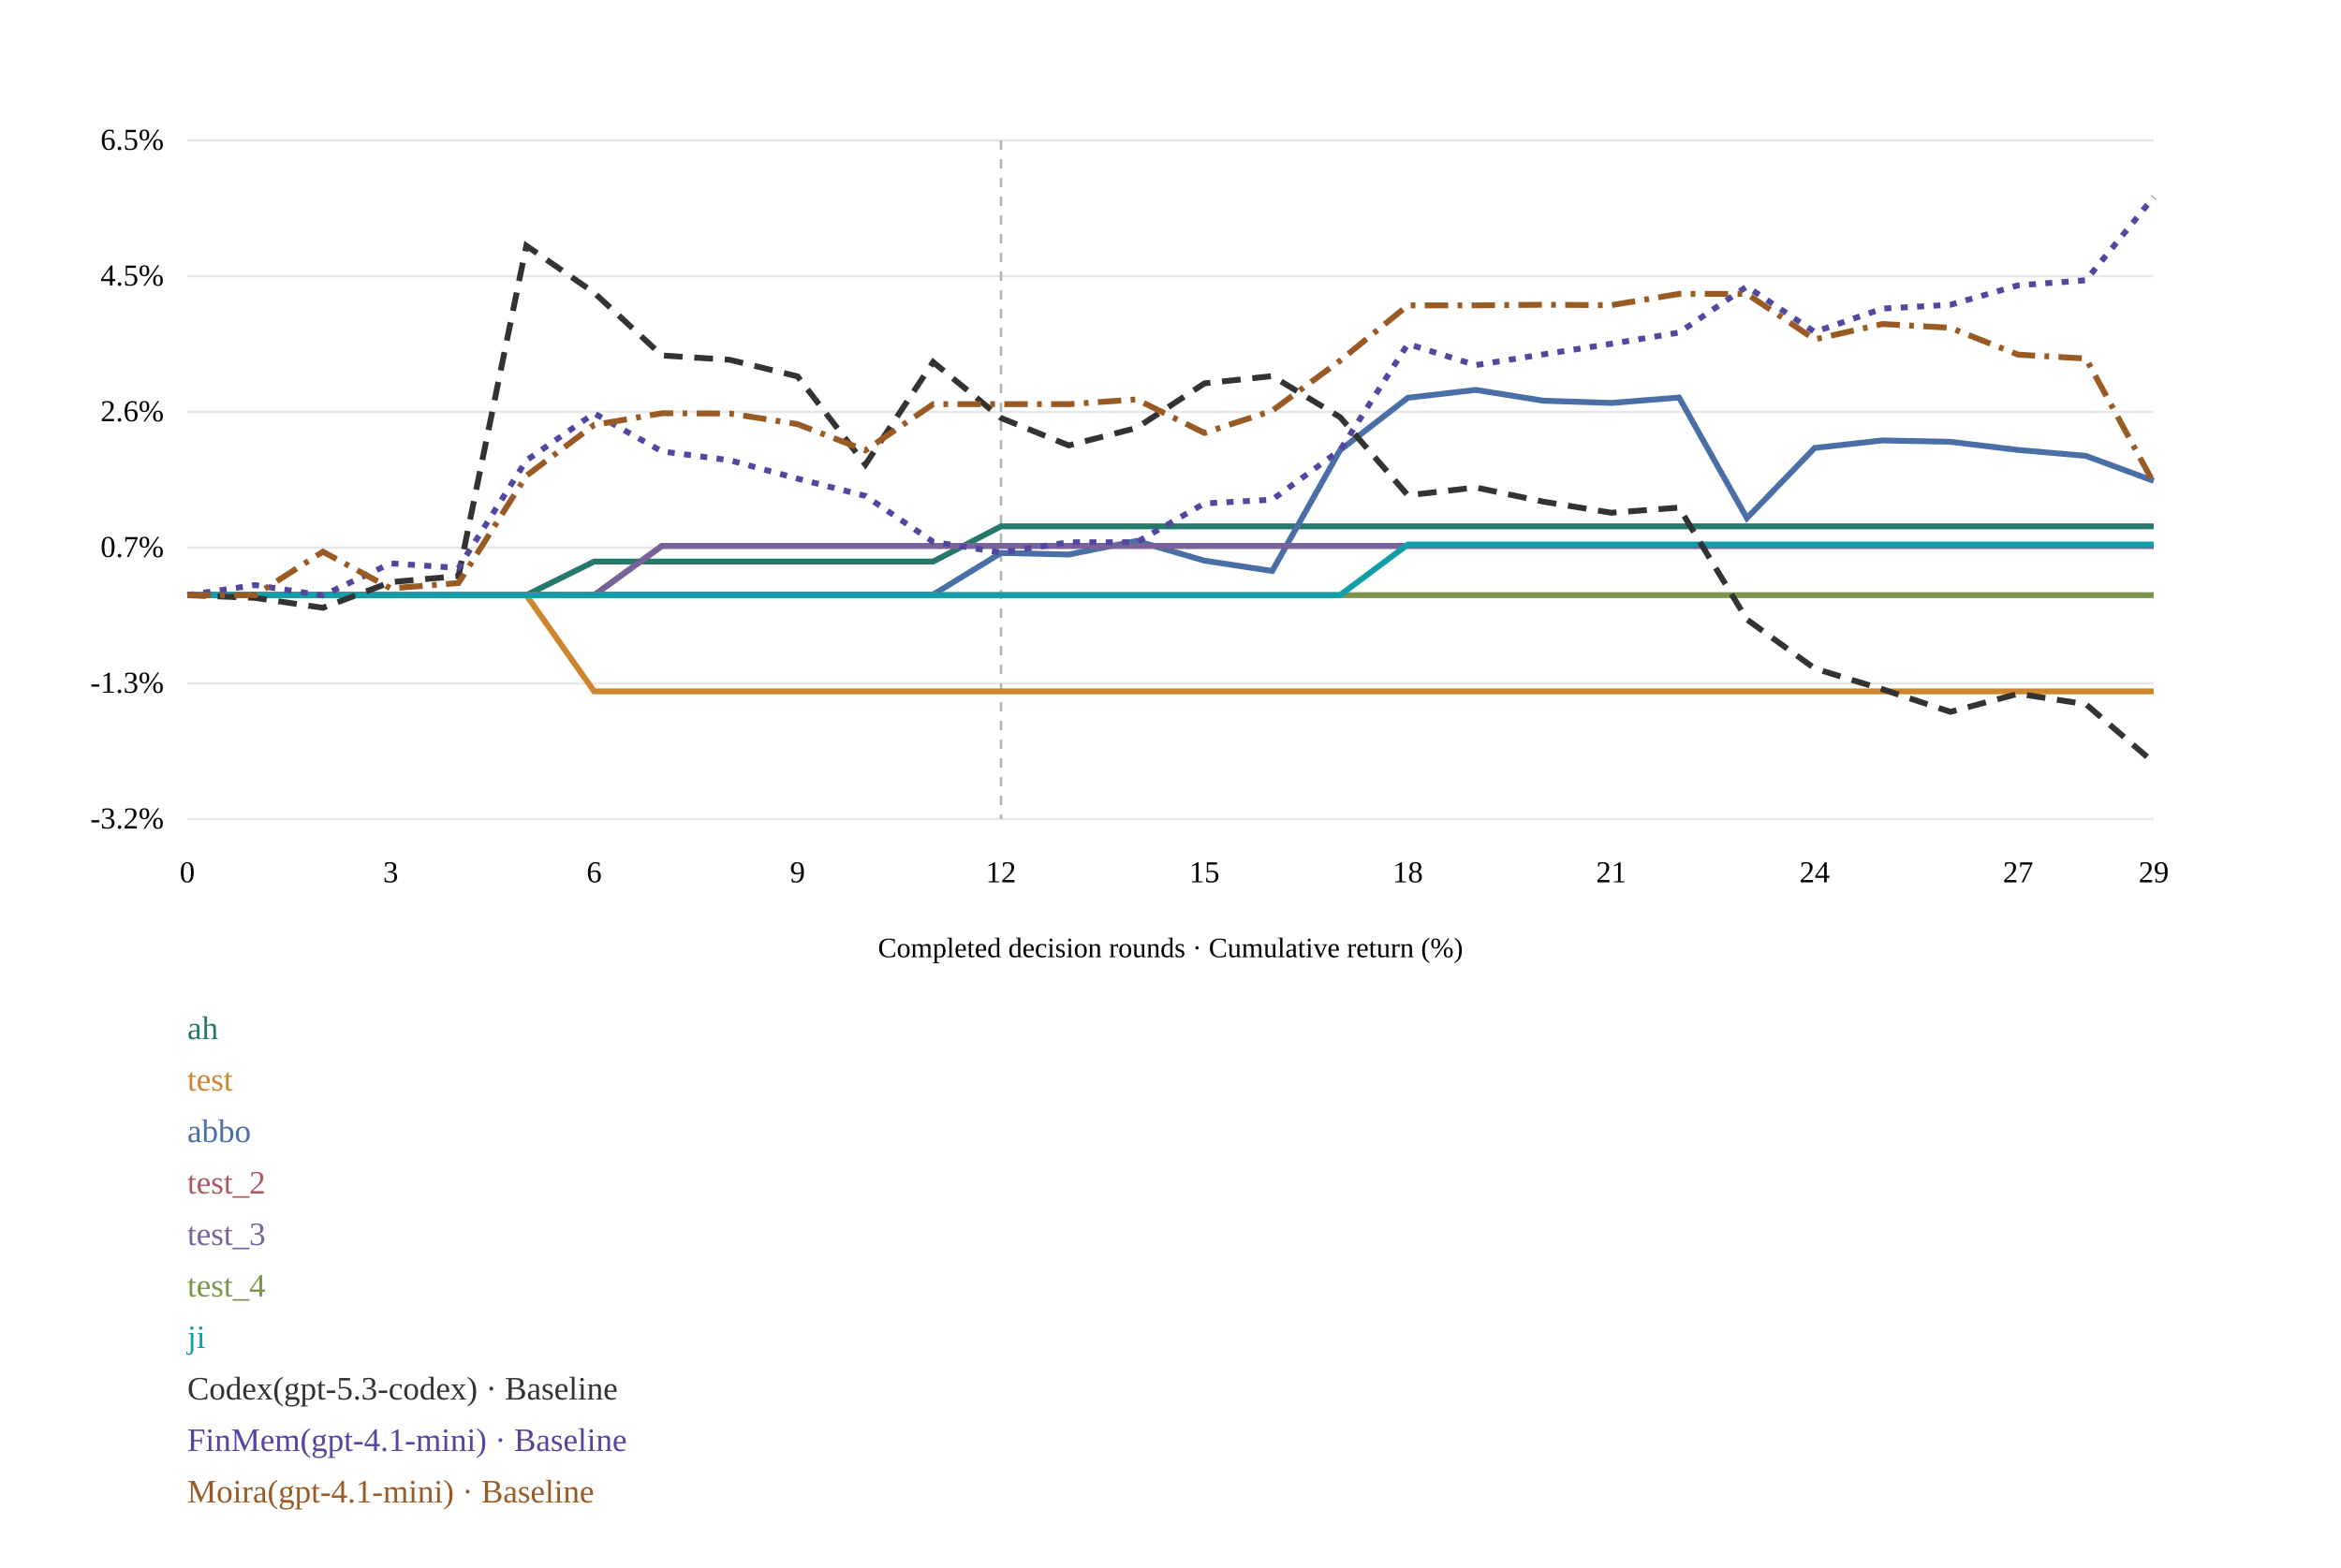
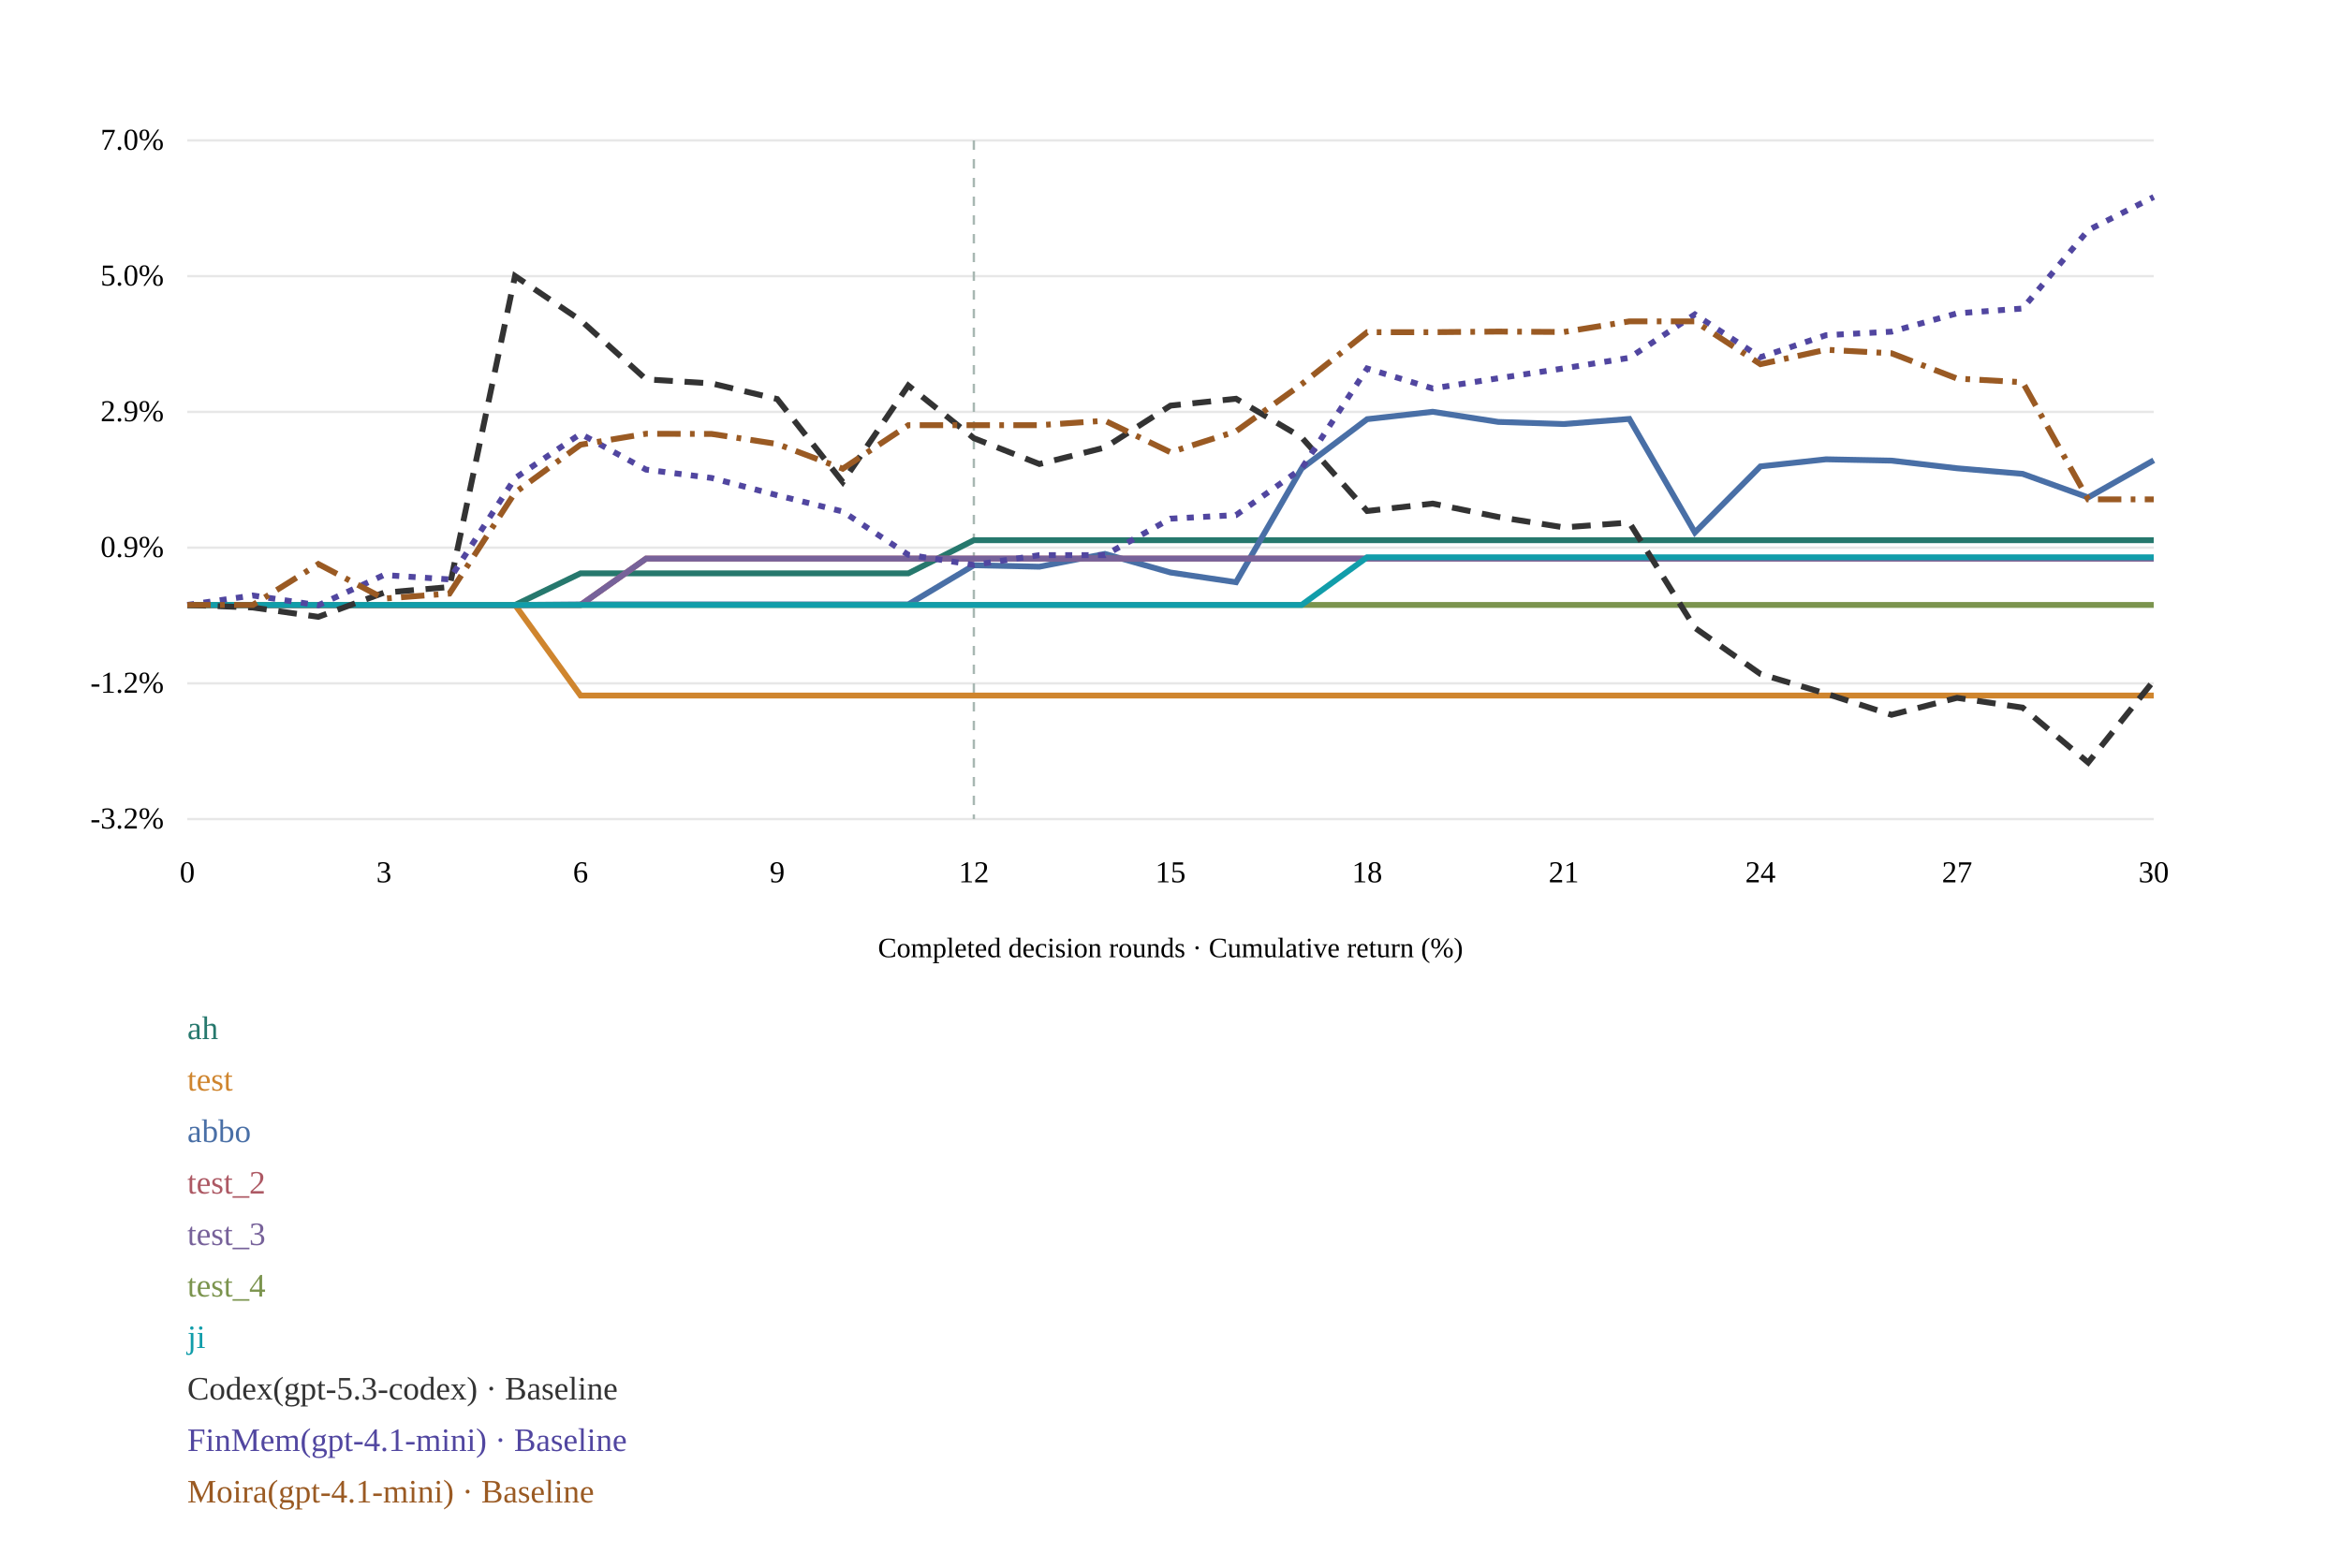
<svg xmlns="http://www.w3.org/2000/svg" viewBox="0 0 1000 670" role="img">
  <rect width="100%" height="100%" fill="white" />
  <path d="M80 350.0H920" stroke="#e7e7e7" />
  <text x="70" y="354.0" text-anchor="end" font-size="13">-3.2%</text>
  <path d="M80 292.0H920" stroke="#e7e7e7" />
-   <text x="70" y="296.0" text-anchor="end" font-size="13">-1.3%</text>
+   <text x="70" y="296.0" text-anchor="end" font-size="13">-1.2%</text>
  <path d="M80 234.0H920" stroke="#e7e7e7" />
-   <text x="70" y="238.0" text-anchor="end" font-size="13">0.7%</text>
-   <path d="M80 176H920" stroke="#e7e7e7" />
-   <text x="70" y="180" text-anchor="end" font-size="13">2.6%</text>
+   <text x="70" y="238.0" text-anchor="end" font-size="13">0.9%</text>
+   <path d="M80 176.0H920" stroke="#e7e7e7" />
+   <text x="70" y="180.0" text-anchor="end" font-size="13">2.9%</text>
  <path d="M80 118H920" stroke="#e7e7e7" />
-   <text x="70" y="122" text-anchor="end" font-size="13">4.5%</text>
+   <text x="70" y="122" text-anchor="end" font-size="13">5.0%</text>
  <path d="M80 60.0H920" stroke="#e7e7e7" />
-   <text x="70" y="64.0" text-anchor="end" font-size="13">6.5%</text>
-   <path d="M80 254.299H920" stroke="#aaa" />
+   <text x="70" y="64.0" text-anchor="end" font-size="13">7.0%</text>
+   <path d="M80 258.493H920" stroke="#aaa" />
  <text x="80.0" y="377" text-anchor="middle" font-size="13">0</text>
-   <text x="166.897" y="377" text-anchor="middle" font-size="13">3</text>
-   <text x="253.793" y="377" text-anchor="middle" font-size="13">6</text>
-   <text x="340.69" y="377" text-anchor="middle" font-size="13">9</text>
-   <text x="427.586" y="377" text-anchor="middle" font-size="13">12</text>
-   <text x="514.483" y="377" text-anchor="middle" font-size="13">15</text>
-   <text x="601.379" y="377" text-anchor="middle" font-size="13">18</text>
-   <text x="688.276" y="377" text-anchor="middle" font-size="13">21</text>
-   <text x="775.172" y="377" text-anchor="middle" font-size="13">24</text>
-   <text x="862.069" y="377" text-anchor="middle" font-size="13">27</text>
-   <text x="920.0" y="377" text-anchor="middle" font-size="13">29</text>
-   <path d="M427.586 60V350" stroke="#a8b7b2" stroke-dasharray="4 4" />
+   <text x="164.0" y="377" text-anchor="middle" font-size="13">3</text>
+   <text x="248.0" y="377" text-anchor="middle" font-size="13">6</text>
+   <text x="332.0" y="377" text-anchor="middle" font-size="13">9</text>
+   <text x="416.0" y="377" text-anchor="middle" font-size="13">12</text>
+   <text x="500.0" y="377" text-anchor="middle" font-size="13">15</text>
+   <text x="584.0" y="377" text-anchor="middle" font-size="13">18</text>
+   <text x="668.0" y="377" text-anchor="middle" font-size="13">21</text>
+   <text x="752.0" y="377" text-anchor="middle" font-size="13">24</text>
+   <text x="836.0" y="377" text-anchor="middle" font-size="13">27</text>
+   <text x="920.0" y="377" text-anchor="middle" font-size="13">30</text>
+   <path d="M416.0 60V350" stroke="#a8b7b2" stroke-dasharray="4 4" />
  <text x="500" y="409" text-anchor="middle">Completed decision rounds · Cumulative return (%)</text>
-   <polyline points="80.00,254.30 108.97,254.30 137.93,254.30 166.90,254.30 195.86,254.30 224.83,254.30 253.79,239.95 282.76,239.95 311.72,239.95 340.69,239.95 369.66,239.95 398.62,239.95 427.59,224.91 456.55,224.91 485.52,224.91 514.48,224.91 543.45,224.91 572.41,224.91 601.38,224.91 630.34,224.91 659.31,224.91 688.28,224.91 717.24,224.91 746.21,224.91 775.17,224.91 804.14,224.91 833.10,224.91 862.07,224.91 891.03,224.91 920.00,224.91" fill="none" stroke="#26786d" stroke-width="2.5" stroke-dasharray="none" />
+   <polyline points="80.00,258.49 108.00,258.49 136.00,258.49 164.00,258.49 192.00,258.49 220.00,258.49 248.00,244.99 276.00,244.99 304.00,244.99 332.00,244.99 360.00,244.99 388.00,244.99 416.00,230.83 444.00,230.83 472.00,230.83 500.00,230.83 528.00,230.83 556.00,230.83 584.00,230.83 612.00,230.83 640.00,230.83 668.00,230.83 696.00,230.83 724.00,230.83 752.00,230.83 780.00,230.83 808.00,230.83 836.00,230.83 864.00,230.83 892.00,230.83 920.00,230.83" fill="none" stroke="#26786d" stroke-width="2.5" stroke-dasharray="none" />
  <text x="80" y="444" fill="#26786d" font-size="14">ah</text>
-   <polyline points="80.00,254.30 108.97,254.30 137.93,254.30 166.90,254.30 195.86,254.30 224.83,254.30 253.79,295.42 282.76,295.42 311.72,295.42 340.69,295.42 369.66,295.42 398.62,295.42 427.59,295.42 456.55,295.42 485.52,295.42 514.48,295.42 543.45,295.42 572.41,295.42 601.38,295.42 630.34,295.42 659.31,295.42 688.28,295.42 717.24,295.42 746.21,295.42 775.17,295.42 804.14,295.42 833.10,295.42 862.07,295.42 891.03,295.42 920.00,295.42" fill="none" stroke="#cf852e" stroke-width="2.5" stroke-dasharray="none" />
+   <polyline points="80.00,258.49 108.00,258.49 136.00,258.49 164.00,258.49 192.00,258.49 220.00,258.49 248.00,297.21 276.00,297.21 304.00,297.21 332.00,297.21 360.00,297.21 388.00,297.21 416.00,297.21 444.00,297.21 472.00,297.21 500.00,297.21 528.00,297.21 556.00,297.21 584.00,297.21 612.00,297.21 640.00,297.21 668.00,297.21 696.00,297.21 724.00,297.21 752.00,297.21 780.00,297.21 808.00,297.21 836.00,297.21 864.00,297.21 892.00,297.21 920.00,297.21" fill="none" stroke="#cf852e" stroke-width="2.5" stroke-dasharray="none" />
  <text x="80" y="466" fill="#cf852e" font-size="14">test</text>
-   <polyline points="80.00,254.30 108.97,254.30 137.93,254.30 166.90,254.30 195.86,254.30 224.83,254.30 253.79,254.05 282.76,254.05 311.72,254.05 340.69,254.05 369.66,254.05 398.62,254.05 427.59,236.28 456.55,236.94 485.52,231.13 514.48,239.57 543.45,243.98 572.41,192.39 601.38,169.97 630.34,166.61 659.31,171.22 688.28,172.18 717.24,169.86 746.21,221.40 775.17,191.41 804.14,188.19 833.10,188.78 862.07,192.26 891.03,194.79 920.00,205.49" fill="none" stroke="#496fa6" stroke-width="2.5" stroke-dasharray="none" />
+   <polyline points="80.00,258.49 108.00,258.49 136.00,258.49 164.00,258.49 192.00,258.49 220.00,258.49 248.00,258.26 276.00,258.26 304.00,258.26 332.00,258.26 360.00,258.26 388.00,258.26 416.00,241.53 444.00,242.15 472.00,236.68 500.00,244.63 528.00,248.78 556.00,200.22 584.00,179.11 612.00,175.95 640.00,180.28 668.00,181.19 696.00,179.01 724.00,227.52 752.00,199.29 780.00,196.26 808.00,196.82 836.00,200.09 864.00,202.47 892.00,212.55 920.00,196.68" fill="none" stroke="#496fa6" stroke-width="2.5" stroke-dasharray="none" />
  <text x="80" y="488" fill="#496fa6" font-size="14">abbo</text>
-   <polyline points="80.00,254.30 108.97,254.30 137.93,254.30 166.90,254.30 195.86,254.30 224.83,254.30 253.79,254.30 282.76,233.25 311.72,233.25 340.69,233.25 369.66,233.25 398.62,233.25 427.59,233.25 456.55,233.25 485.52,233.25 514.48,233.25 543.45,233.25 572.41,233.25 601.38,233.25 630.34,233.25 659.31,233.25 688.28,233.25 717.24,233.25 746.21,233.25 775.17,233.25 804.14,233.25 833.10,233.25 862.07,233.25 891.03,233.25 920.00,233.25" fill="none" stroke="#ad5964" stroke-width="2.5" stroke-dasharray="none" />
+   <polyline points="80.00,258.49 108.00,258.49 136.00,258.49 164.00,258.49 192.00,258.49 220.00,258.49 248.00,258.49 276.00,238.68 304.00,238.68 332.00,238.68 360.00,238.68 388.00,238.68 416.00,238.68 444.00,238.68 472.00,238.68 500.00,238.68 528.00,238.68 556.00,238.68 584.00,238.68 612.00,238.68 640.00,238.68 668.00,238.68 696.00,238.68 724.00,238.68 752.00,238.68 780.00,238.68 808.00,238.68 836.00,238.68 864.00,238.68 892.00,238.68 920.00,238.68" fill="none" stroke="#ad5964" stroke-width="2.5" stroke-dasharray="none" />
  <text x="80" y="510" fill="#ad5964" font-size="14">test_2</text>
-   <polyline points="80.00,254.30 108.97,254.30 137.93,254.30 166.90,254.30 195.86,254.30 224.83,254.30 253.79,254.30 282.76,233.25 311.72,233.25 340.69,233.25 369.66,233.25 398.62,233.25 427.59,233.25 456.55,233.25 485.52,233.25 514.48,233.25 543.45,233.25 572.41,233.25 601.38,233.25 630.34,233.25 659.31,233.25 688.28,233.25 717.24,233.25 746.21,233.25 775.17,233.25 804.14,233.25 833.10,233.25 862.07,233.25 891.03,233.25 920.00,233.25" fill="none" stroke="#77629a" stroke-width="2.5" stroke-dasharray="none" />
+   <polyline points="80.00,258.49 108.00,258.49 136.00,258.49 164.00,258.49 192.00,258.49 220.00,258.49 248.00,258.49 276.00,238.68 304.00,238.68 332.00,238.68 360.00,238.68 388.00,238.68 416.00,238.68 444.00,238.68 472.00,238.68 500.00,238.68 528.00,238.68 556.00,238.68 584.00,238.68 612.00,238.68 640.00,238.68 668.00,238.68 696.00,238.68 724.00,238.68 752.00,238.68 780.00,238.68 808.00,238.68 836.00,238.68 864.00,238.68 892.00,238.68 920.00,238.68" fill="none" stroke="#77629a" stroke-width="2.5" stroke-dasharray="none" />
  <text x="80" y="532" fill="#77629a" font-size="14">test_3</text>
-   <polyline points="80.00,254.30 108.97,254.30 137.93,254.30 166.90,254.30 195.86,254.30 224.83,254.30 253.79,254.30 282.76,254.30 311.72,254.30 340.69,254.30 369.66,254.30 398.62,254.30 427.59,254.30 456.55,254.30 485.52,254.30 514.48,254.30 543.45,254.30 572.41,254.30 601.38,254.30 630.34,254.30 659.31,254.30 688.28,254.30 717.24,254.30 746.21,254.30 775.17,254.30 804.14,254.30 833.10,254.30 862.07,254.30 891.03,254.30 920.00,254.30" fill="none" stroke="#7b944e" stroke-width="2.5" stroke-dasharray="none" />
+   <polyline points="80.00,258.49 108.00,258.49 136.00,258.49 164.00,258.49 192.00,258.49 220.00,258.49 248.00,258.49 276.00,258.49 304.00,258.49 332.00,258.49 360.00,258.49 388.00,258.49 416.00,258.49 444.00,258.49 472.00,258.49 500.00,258.49 528.00,258.49 556.00,258.49 584.00,258.49 612.00,258.49 640.00,258.49 668.00,258.49 696.00,258.49 724.00,258.49 752.00,258.49 780.00,258.49 808.00,258.49 836.00,258.49 864.00,258.49 892.00,258.49 920.00,258.49" fill="none" stroke="#7b944e" stroke-width="2.5" stroke-dasharray="none" />
  <text x="80" y="554" fill="#7b944e" font-size="14">test_4</text>
-   <polyline points="80.00,254.30 108.97,254.30 137.93,254.30 166.90,254.30 195.86,254.30 224.83,254.30 253.79,254.30 282.76,254.30 311.72,254.30 340.69,254.30 369.66,254.30 398.62,254.30 427.59,254.30 456.55,254.30 485.52,254.30 514.48,254.30 543.45,254.30 572.41,254.30 601.38,232.65 630.34,232.65 659.31,232.65 688.28,232.65 717.24,232.65 746.21,232.65 775.17,232.65 804.14,232.65 833.10,232.65 862.07,232.65 891.03,232.65 920.00,232.65" fill="none" stroke="#119daa" stroke-width="2.5" stroke-dasharray="none" />
+   <polyline points="80.00,258.49 108.00,258.49 136.00,258.49 164.00,258.49 192.00,258.49 220.00,258.49 248.00,258.49 276.00,258.49 304.00,258.49 332.00,258.49 360.00,258.49 388.00,258.49 416.00,258.49 444.00,258.49 472.00,258.49 500.00,258.49 528.00,258.49 556.00,258.49 584.00,238.12 612.00,238.12 640.00,238.12 668.00,238.12 696.00,238.12 724.00,238.12 752.00,238.12 780.00,238.12 808.00,238.12 836.00,238.12 864.00,238.12 892.00,238.12 920.00,238.12" fill="none" stroke="#119daa" stroke-width="2.5" stroke-dasharray="none" />
  <text x="80" y="576" fill="#119daa" font-size="14">ji</text>
-   <polyline points="80.00,254.30 108.97,255.46 137.93,259.71 166.90,248.74 195.86,246.16 224.83,104.99 253.79,125.07 282.76,151.89 311.72,153.74 340.69,160.82 369.66,198.52 398.62,154.70 427.59,178.60 456.55,190.32 485.52,182.85 514.48,163.82 543.45,160.70 572.41,178.22 601.38,211.65 630.34,208.29 659.31,214.36 688.28,219.09 717.24,216.90 746.21,264.70 775.17,285.64 804.14,294.53 833.10,304.16 862.07,296.45 891.03,300.90 920.00,325.83" fill="none" stroke="#333" stroke-width="2.5" stroke-dasharray="8 5" />
+   <polyline points="80.00,258.49 108.00,259.59 136.00,263.58 164.00,253.26 192.00,250.84 220.00,117.94 248.00,136.84 276.00,162.09 304.00,163.83 332.00,170.50 360.00,205.99 388.00,164.73 416.00,187.23 444.00,198.27 472.00,191.23 500.00,173.32 528.00,170.38 556.00,186.87 584.00,218.35 612.00,215.18 640.00,220.89 668.00,225.35 696.00,223.29 724.00,268.28 752.00,288.00 780.00,296.37 808.00,305.43 836.00,298.18 864.00,302.36 892.00,325.83 920.00,290.85" fill="none" stroke="#333" stroke-width="2.5" stroke-dasharray="8 5" />
  <text x="80" y="598" fill="#333" font-size="14">Codex(gpt-5.3-codex) · Baseline</text>
-   <polyline points="80.00,254.30 108.97,250.00 137.93,254.43 166.90,240.71 195.86,242.69 224.83,196.74 253.79,176.61 282.76,192.88 311.72,196.66 340.69,204.51 369.66,211.89 398.62,231.53 427.59,236.12 456.55,231.69 485.52,231.69 514.48,215.12 543.45,213.51 572.41,192.39 601.38,146.96 630.34,156.02 659.31,151.40 688.28,146.90 717.24,142.11 746.21,122.41 775.17,141.86 804.14,131.86 833.10,130.25 862.07,121.93 891.03,119.74 920.00,84.17" fill="none" stroke="#5146a0" stroke-width="2.5" stroke-dasharray="3 4" />
+   <polyline points="80.00,258.49 108.00,254.45 136.00,258.62 164.00,245.70 192.00,247.57 220.00,204.31 248.00,185.36 276.00,200.67 304.00,204.24 332.00,211.62 360.00,218.57 388.00,237.06 416.00,241.38 444.00,237.21 472.00,237.21 500.00,221.62 528.00,220.09 556.00,200.21 584.00,157.45 612.00,165.98 640.00,161.63 668.00,157.40 696.00,152.89 724.00,134.34 752.00,152.65 780.00,143.23 808.00,141.72 836.00,133.89 864.00,131.83 892.00,98.34 920.00,84.17" fill="none" stroke="#5146a0" stroke-width="2.5" stroke-dasharray="3 4" />
  <text x="80" y="620" fill="#5146a0" font-size="14">FinMem(gpt-4.1-mini) · Baseline</text>
-   <polyline points="80.00,254.30 108.97,254.30 137.93,235.73 166.90,251.41 195.86,249.14 224.83,203.29 253.79,181.56 282.76,176.59 311.72,176.67 340.69,181.23 369.66,192.46 398.62,172.70 427.59,172.70 456.55,172.70 485.52,170.67 514.48,184.99 543.45,175.49 572.41,154.11 601.38,130.48 630.34,130.48 659.31,130.21 688.28,130.40 717.24,125.58 746.21,125.58 775.17,145.01 804.14,138.45 833.10,140.06 862.07,151.54 891.03,153.20 920.00,206.36" fill="none" stroke="#9a5a23" stroke-width="2.5" stroke-dasharray="10 4 2 4" />
+   <polyline points="80.00,258.49 108.00,258.49 136.00,241.01 164.00,255.77 192.00,253.64 220.00,210.48 248.00,190.02 276.00,185.34 304.00,185.42 332.00,189.71 360.00,200.28 388.00,181.68 416.00,181.68 444.00,181.68 472.00,179.77 500.00,193.25 528.00,184.30 556.00,164.17 584.00,141.94 612.00,141.94 640.00,141.68 668.00,141.86 696.00,137.32 724.00,137.32 752.00,155.61 780.00,149.44 808.00,150.95 836.00,161.76 864.00,163.32 892.00,213.37 920.00,213.37" fill="none" stroke="#9a5a23" stroke-width="2.5" stroke-dasharray="10 4 2 4" />
  <text x="80" y="642" fill="#9a5a23" font-size="14">Moira(gpt-4.1-mini) · Baseline</text>
</svg>
